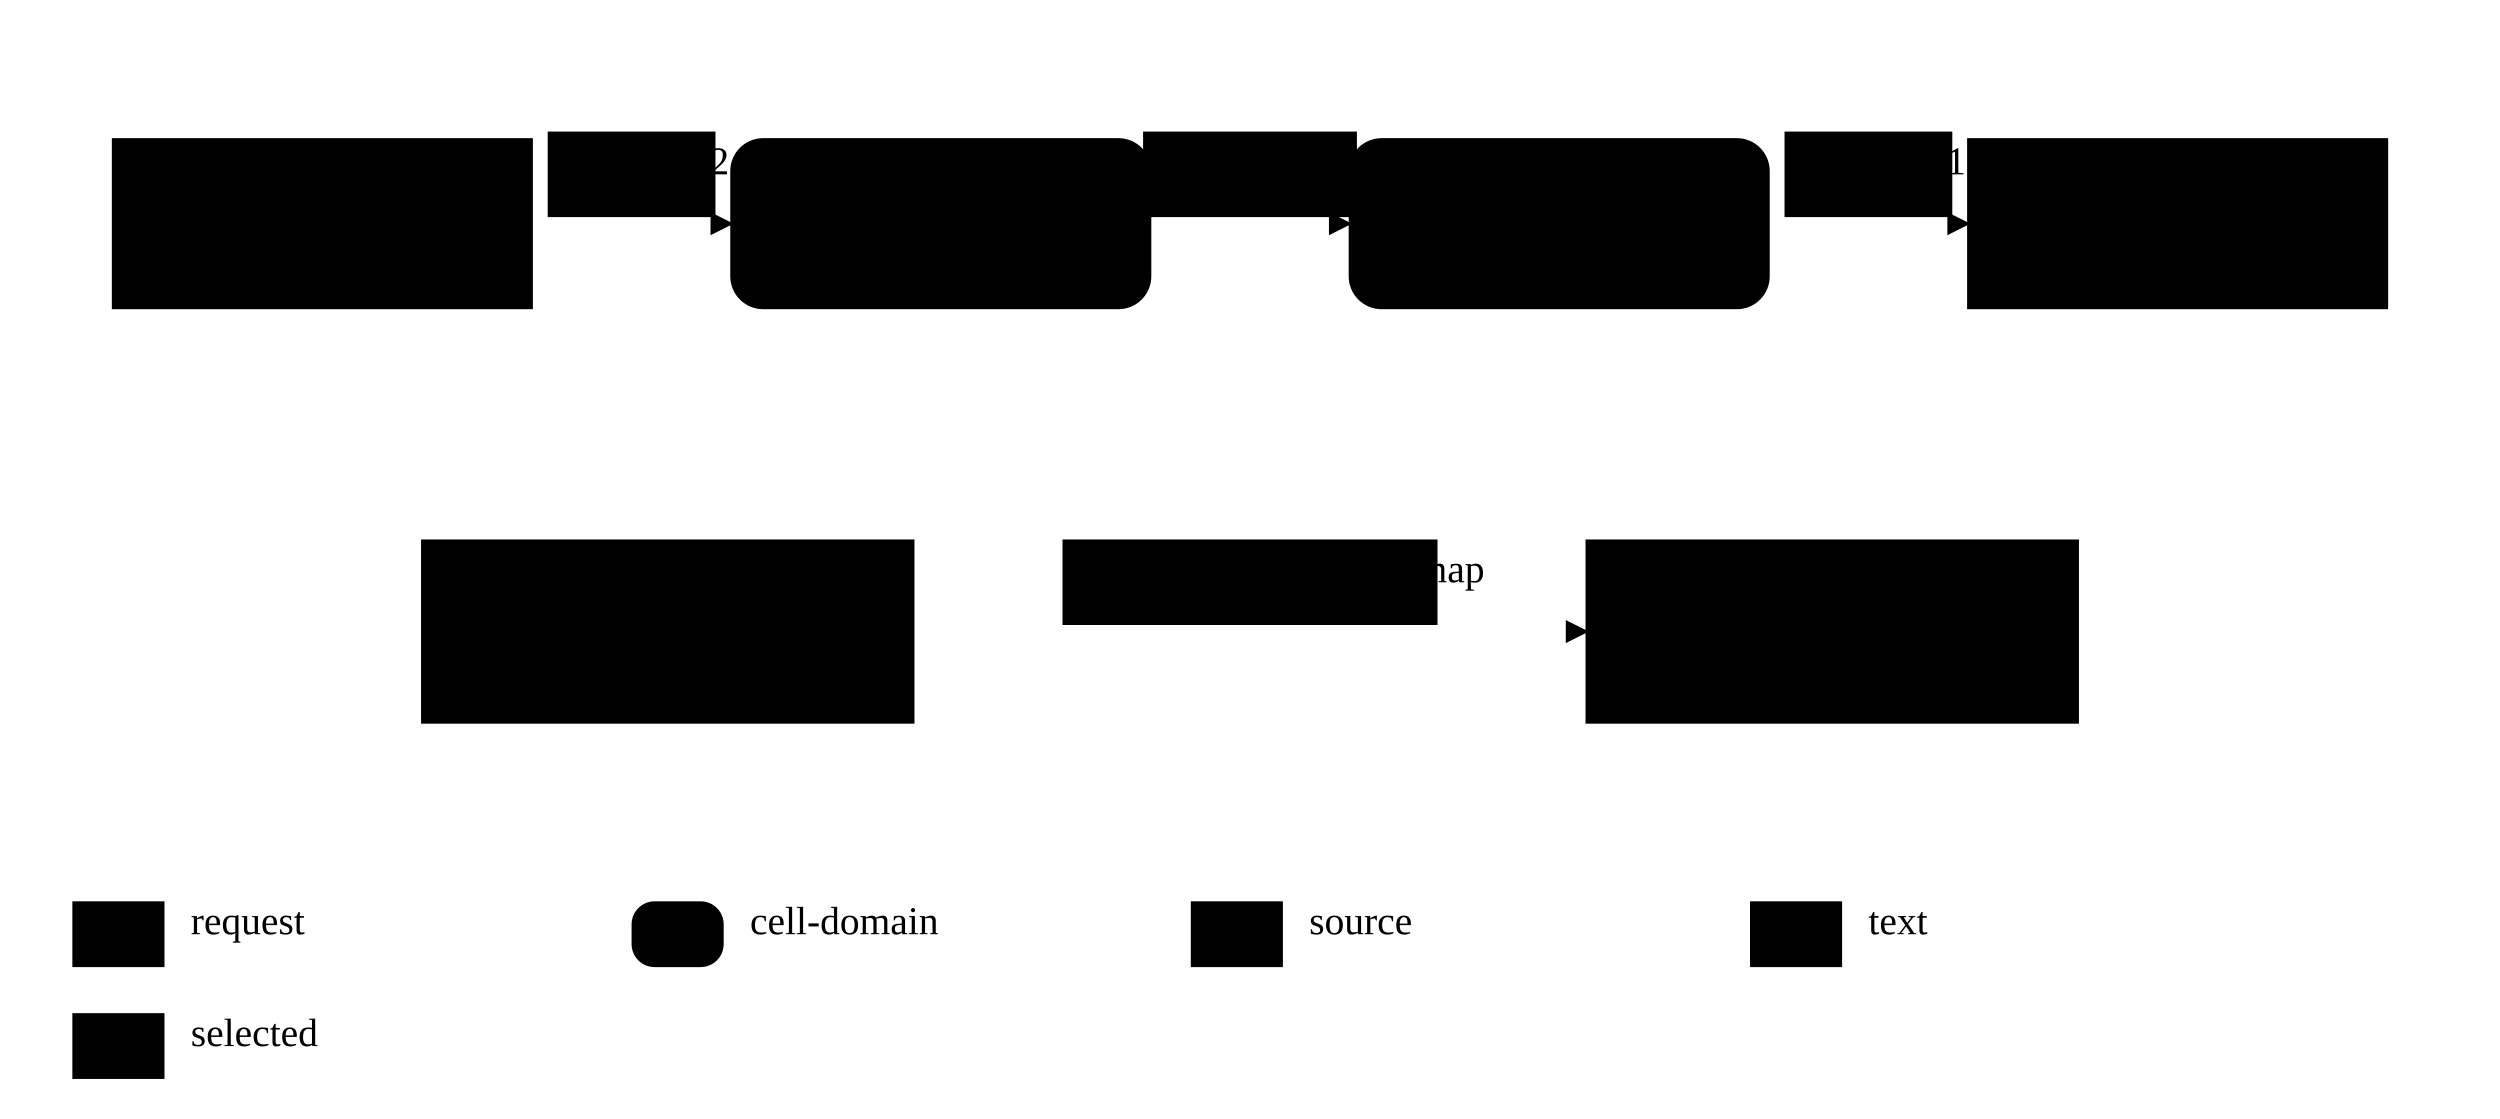
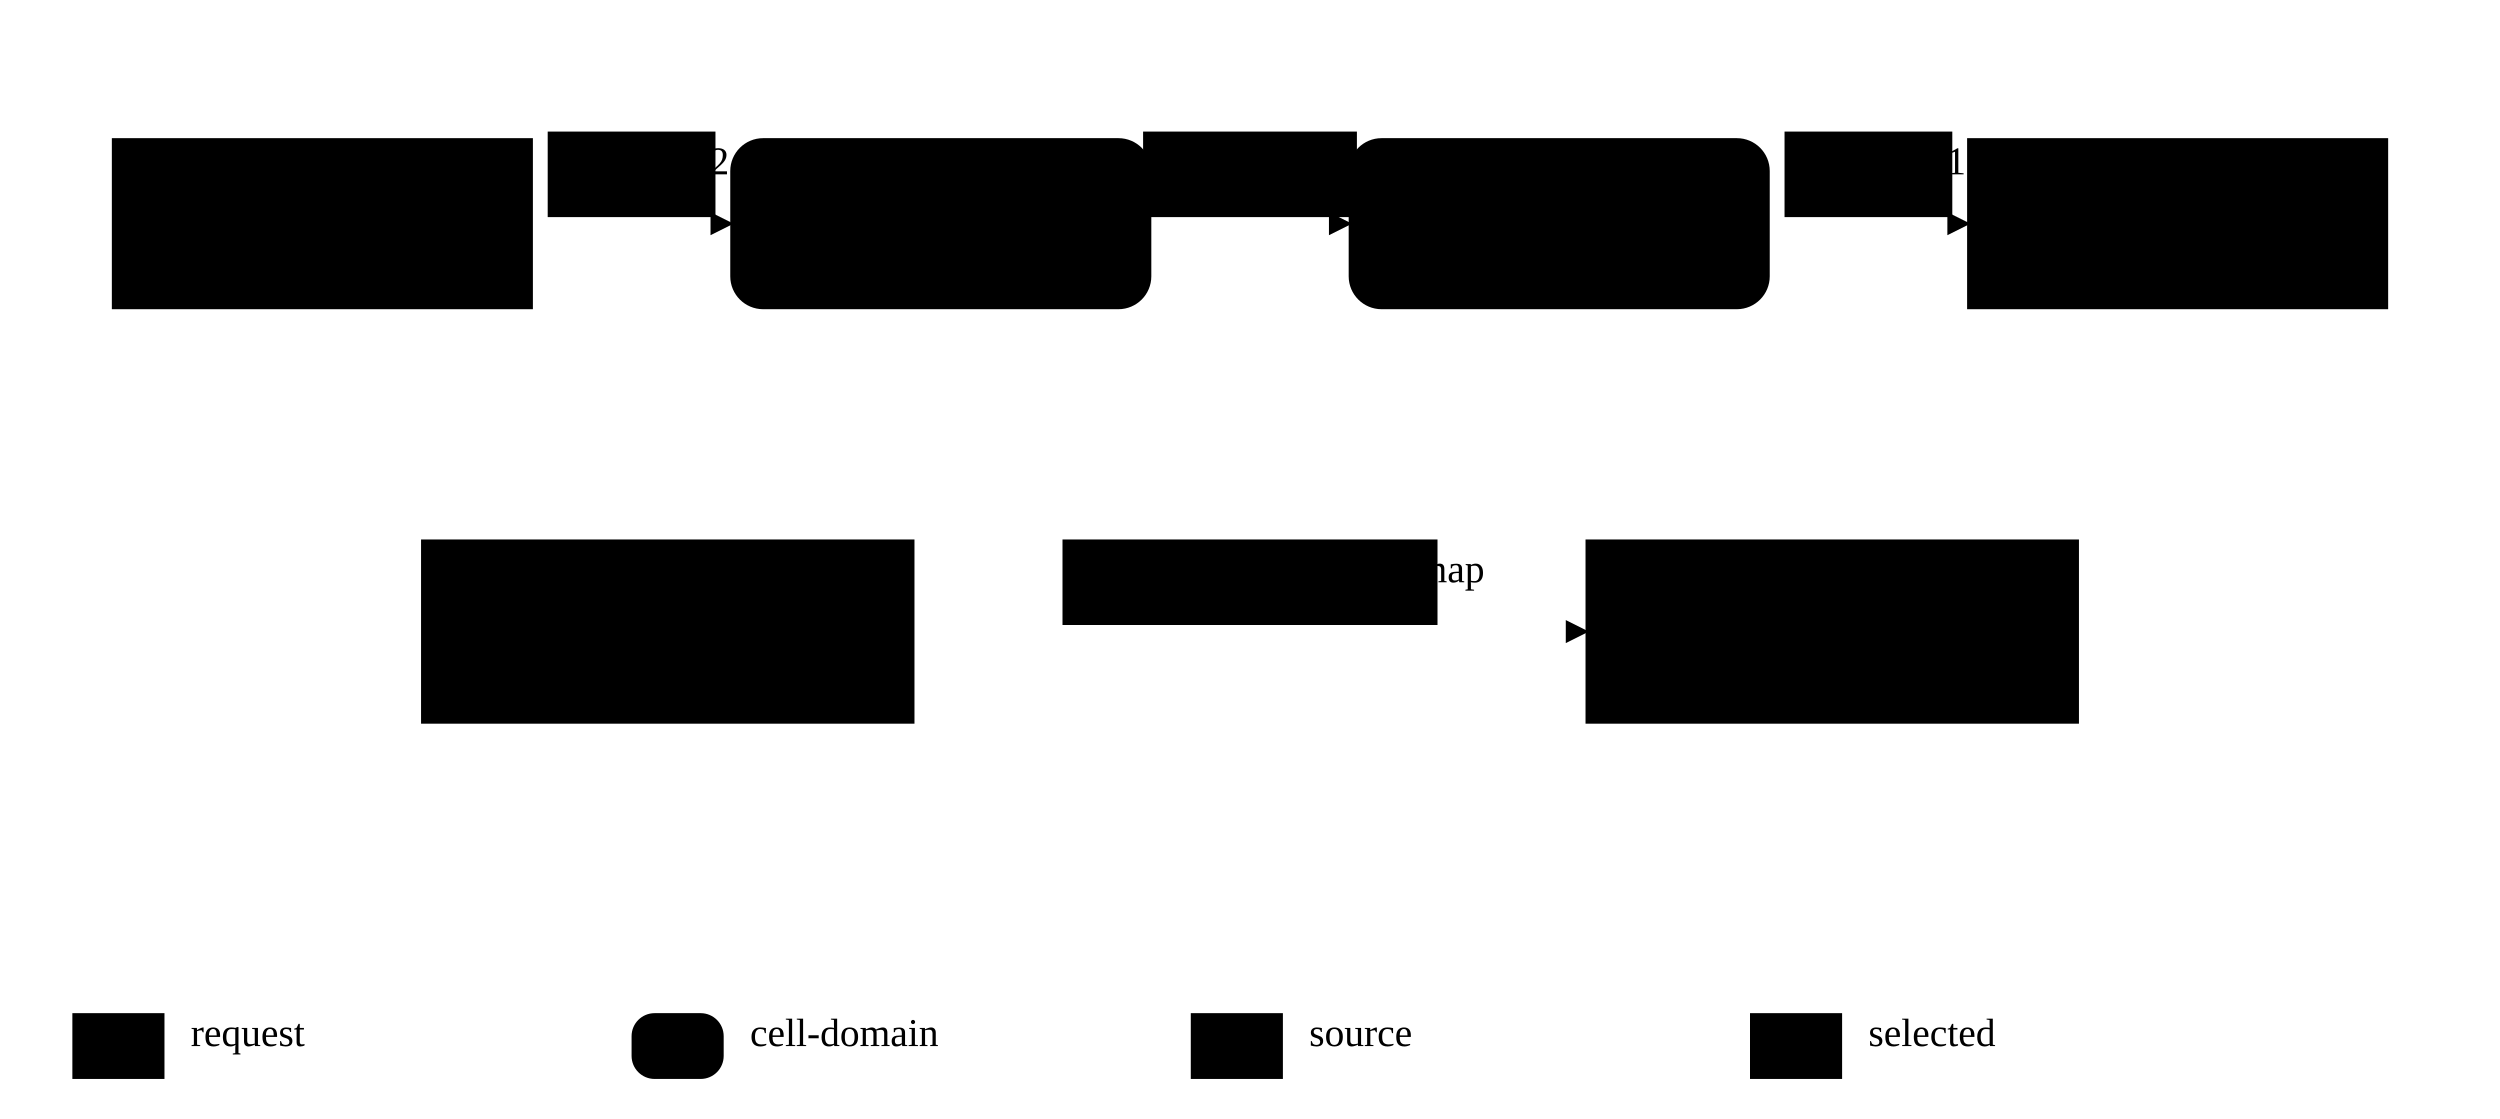
<svg xmlns="http://www.w3.org/2000/svg" aria-labelledby="compose-views-title compose-views-desc" class="zi-figure" role="img" viewBox="0 0 760 340">
  <defs>
    <marker id="compose-views-arrowhead" markerHeight="7" markerWidth="7" orient="auto-start-reverse" refX="6" refY="3.5" viewBox="0 0 7 7">
      <path class="zi-arrowhead" d="M 0 0 L 7 3.5 L 0 7 z" />
    </marker>
  </defs>
  <g aria-label="request" class="zi-role-request" data-non-color-cue="request label + double border" data-semantic-role="request" id="compose-views-request-chain">
    <rect height="52" width="128" x="34" y="42" />
    <rect class="zi-request-inner" height="44" width="120" x="38" y="46" />
    <text x="98.0" y="68.0">request</text>
  </g>
  <g aria-label="cell-domain" class="zi-role-cell-domain" data-non-color-cue="cell-domain label + rounded border" data-semantic-role="cell-domain" id="compose-views-outer-view">
    <rect height="52" width="128" x="222" y="42" rx="10" ry="10" />
    <text x="286.0" y="68.0">outer view</text>
  </g>
  <g aria-label="cell-domain" class="zi-role-cell-domain" data-non-color-cue="cell-domain label + rounded border" data-semantic-role="cell-domain" id="compose-views-inner-view">
    <rect height="52" width="128" x="410" y="42" rx="10" ry="10" />
    <text x="474.0" y="68.0">inner view</text>
  </g>
  <g aria-label="source" class="zi-role-source" data-non-color-cue="source label + neutral single border" data-semantic-role="source" id="compose-views-source-chain">
    <rect height="52" width="128" x="598" y="42" />
    <text x="662.0" y="68.0">source</text>
  </g>
  <g aria-label="text" class="zi-role-text" data-non-color-cue="text label" data-semantic-role="text" id="compose-views-map-one">
    <line class="zi-arrow-line" marker-end="url(#compose-views-arrowhead)" x1="162.0" x2="222.0" y1="68.0" y2="68.0" />
    <rect height="26" width="51" x="166.5" y="40.0" />
    <text x="192.0" y="53.0">map 2</text>
  </g>
  <g aria-label="text" class="zi-role-text" data-non-color-cue="text label" data-semantic-role="text" id="compose-views-map-two">
    <line class="zi-arrow-line" marker-end="url(#compose-views-arrowhead)" x1="350.0" x2="410.0" y1="68.0" y2="68.0" />
    <rect height="26" width="65" x="347.5" y="40.0" />
    <text x="380.0" y="53.0">compose</text>
  </g>
  <g aria-label="text" class="zi-role-text" data-non-color-cue="text label" data-semantic-role="text" id="compose-views-map-three">
    <line class="zi-arrow-line" marker-end="url(#compose-views-arrowhead)" x1="538.0" x2="598.0" y1="68.0" y2="68.0" />
    <rect height="26" width="51" x="542.5" y="40.0" />
    <text x="568.0" y="53.0">map 1</text>
  </g>
  <g aria-label="request" class="zi-role-request" data-non-color-cue="request label + double border" data-semantic-role="request" id="compose-views-request-direct">
    <rect height="56" width="150" x="128" y="164" />
    <rect class="zi-request-inner" height="48" width="142" x="132" y="168" />
    <text x="203.0" y="192.0">request</text>
  </g>
  <g aria-label="source" class="zi-role-source" data-non-color-cue="source label + neutral single border" data-semantic-role="source" id="compose-views-source-direct">
    <rect height="56" width="150" x="482" y="164" />
    <text x="557.0" y="192.0">source</text>
  </g>
  <g aria-label="selected" class="zi-role-selected" data-non-color-cue="coordinate label + heavy outline" data-semantic-role="selected" id="compose-views-direct-map">
    <line class="zi-arrow-line" marker-end="url(#compose-views-arrowhead)" x1="278.0" x2="482.0" y1="192.0" y2="192.0" />
    <rect height="26" width="114" x="323.0" y="164.0" />
    <text x="380.0" y="177.0">one direct map</text>
  </g>
  <g aria-label="Visible semantic role legend" class="zi-legend" id="compose-views-legend">
    <g aria-label="request" class="zi-role-request" data-non-color-cue="request label + double border" data-semantic-role="request" id="compose-views-legend-request">
-       <rect class="zi-cue-swatch" height="20" width="28" x="22" y="274" />
-       <rect class="zi-request-inner" height="14" width="22" x="25" y="277" />
-       <text aria-label="request" class="zi-role-label" data-non-color-cue="request label + double border" data-semantic-role="request" x="58" y="284">request</text>
+       <rect class="zi-cue-swatch" height="20" width="28" x="22" y="308" />
+       <rect class="zi-request-inner" height="14" width="22" x="25" y="311" />
+       <text aria-label="request" class="zi-role-label" data-non-color-cue="request label + double border" data-semantic-role="request" x="58" y="318">request</text>
    </g>
    <g aria-label="cell-domain" class="zi-role-cell-domain" data-non-color-cue="cell-domain label + rounded border" data-semantic-role="cell-domain" id="compose-views-legend-cell-domain">
-       <rect class="zi-cue-swatch" height="20" width="28" x="192" y="274" rx="7" ry="7" />
-       <text aria-label="cell-domain" class="zi-role-label" data-non-color-cue="cell-domain label + rounded border" data-semantic-role="cell-domain" x="228" y="284">cell-domain</text>
+       <rect class="zi-cue-swatch" height="20" width="28" x="192" y="308" rx="7" ry="7" />
+       <text aria-label="cell-domain" class="zi-role-label" data-non-color-cue="cell-domain label + rounded border" data-semantic-role="cell-domain" x="228" y="318">cell-domain</text>
    </g>
    <g aria-label="source" class="zi-role-source" data-non-color-cue="source label + neutral single border" data-semantic-role="source" id="compose-views-legend-source">
-       <rect class="zi-cue-swatch" height="20" width="28" x="362" y="274" />
-       <text aria-label="source" class="zi-role-label" data-non-color-cue="source label + neutral single border" data-semantic-role="source" x="398" y="284">source</text>
-     </g>
-     <g aria-label="text" class="zi-role-text" data-non-color-cue="text label" data-semantic-role="text" id="compose-views-legend-text">
-       <rect class="zi-cue-swatch" height="20" width="28" x="532" y="274" />
-       <text aria-label="text" class="zi-role-label" data-non-color-cue="text label" data-semantic-role="text" x="568" y="284">text</text>
+       <rect class="zi-cue-swatch" height="20" width="28" x="362" y="308" />
+       <text aria-label="source" class="zi-role-label" data-non-color-cue="source label + neutral single border" data-semantic-role="source" x="398" y="318">source</text>
    </g>
    <g aria-label="selected" class="zi-role-selected" data-non-color-cue="coordinate label + heavy outline" data-semantic-role="selected" id="compose-views-legend-selected">
-       <rect class="zi-cue-swatch" height="20" width="28" x="22" y="308" />
-       <text aria-label="selected" class="zi-role-label" data-non-color-cue="coordinate label + heavy outline" data-semantic-role="selected" x="58" y="318">selected</text>
+       <rect class="zi-cue-swatch" height="20" width="28" x="532" y="308" />
+       <text aria-label="selected" class="zi-role-label" data-non-color-cue="coordinate label + heavy outline" data-semantic-role="selected" x="568" y="318">selected</text>
    </g>
  </g>
</svg>
